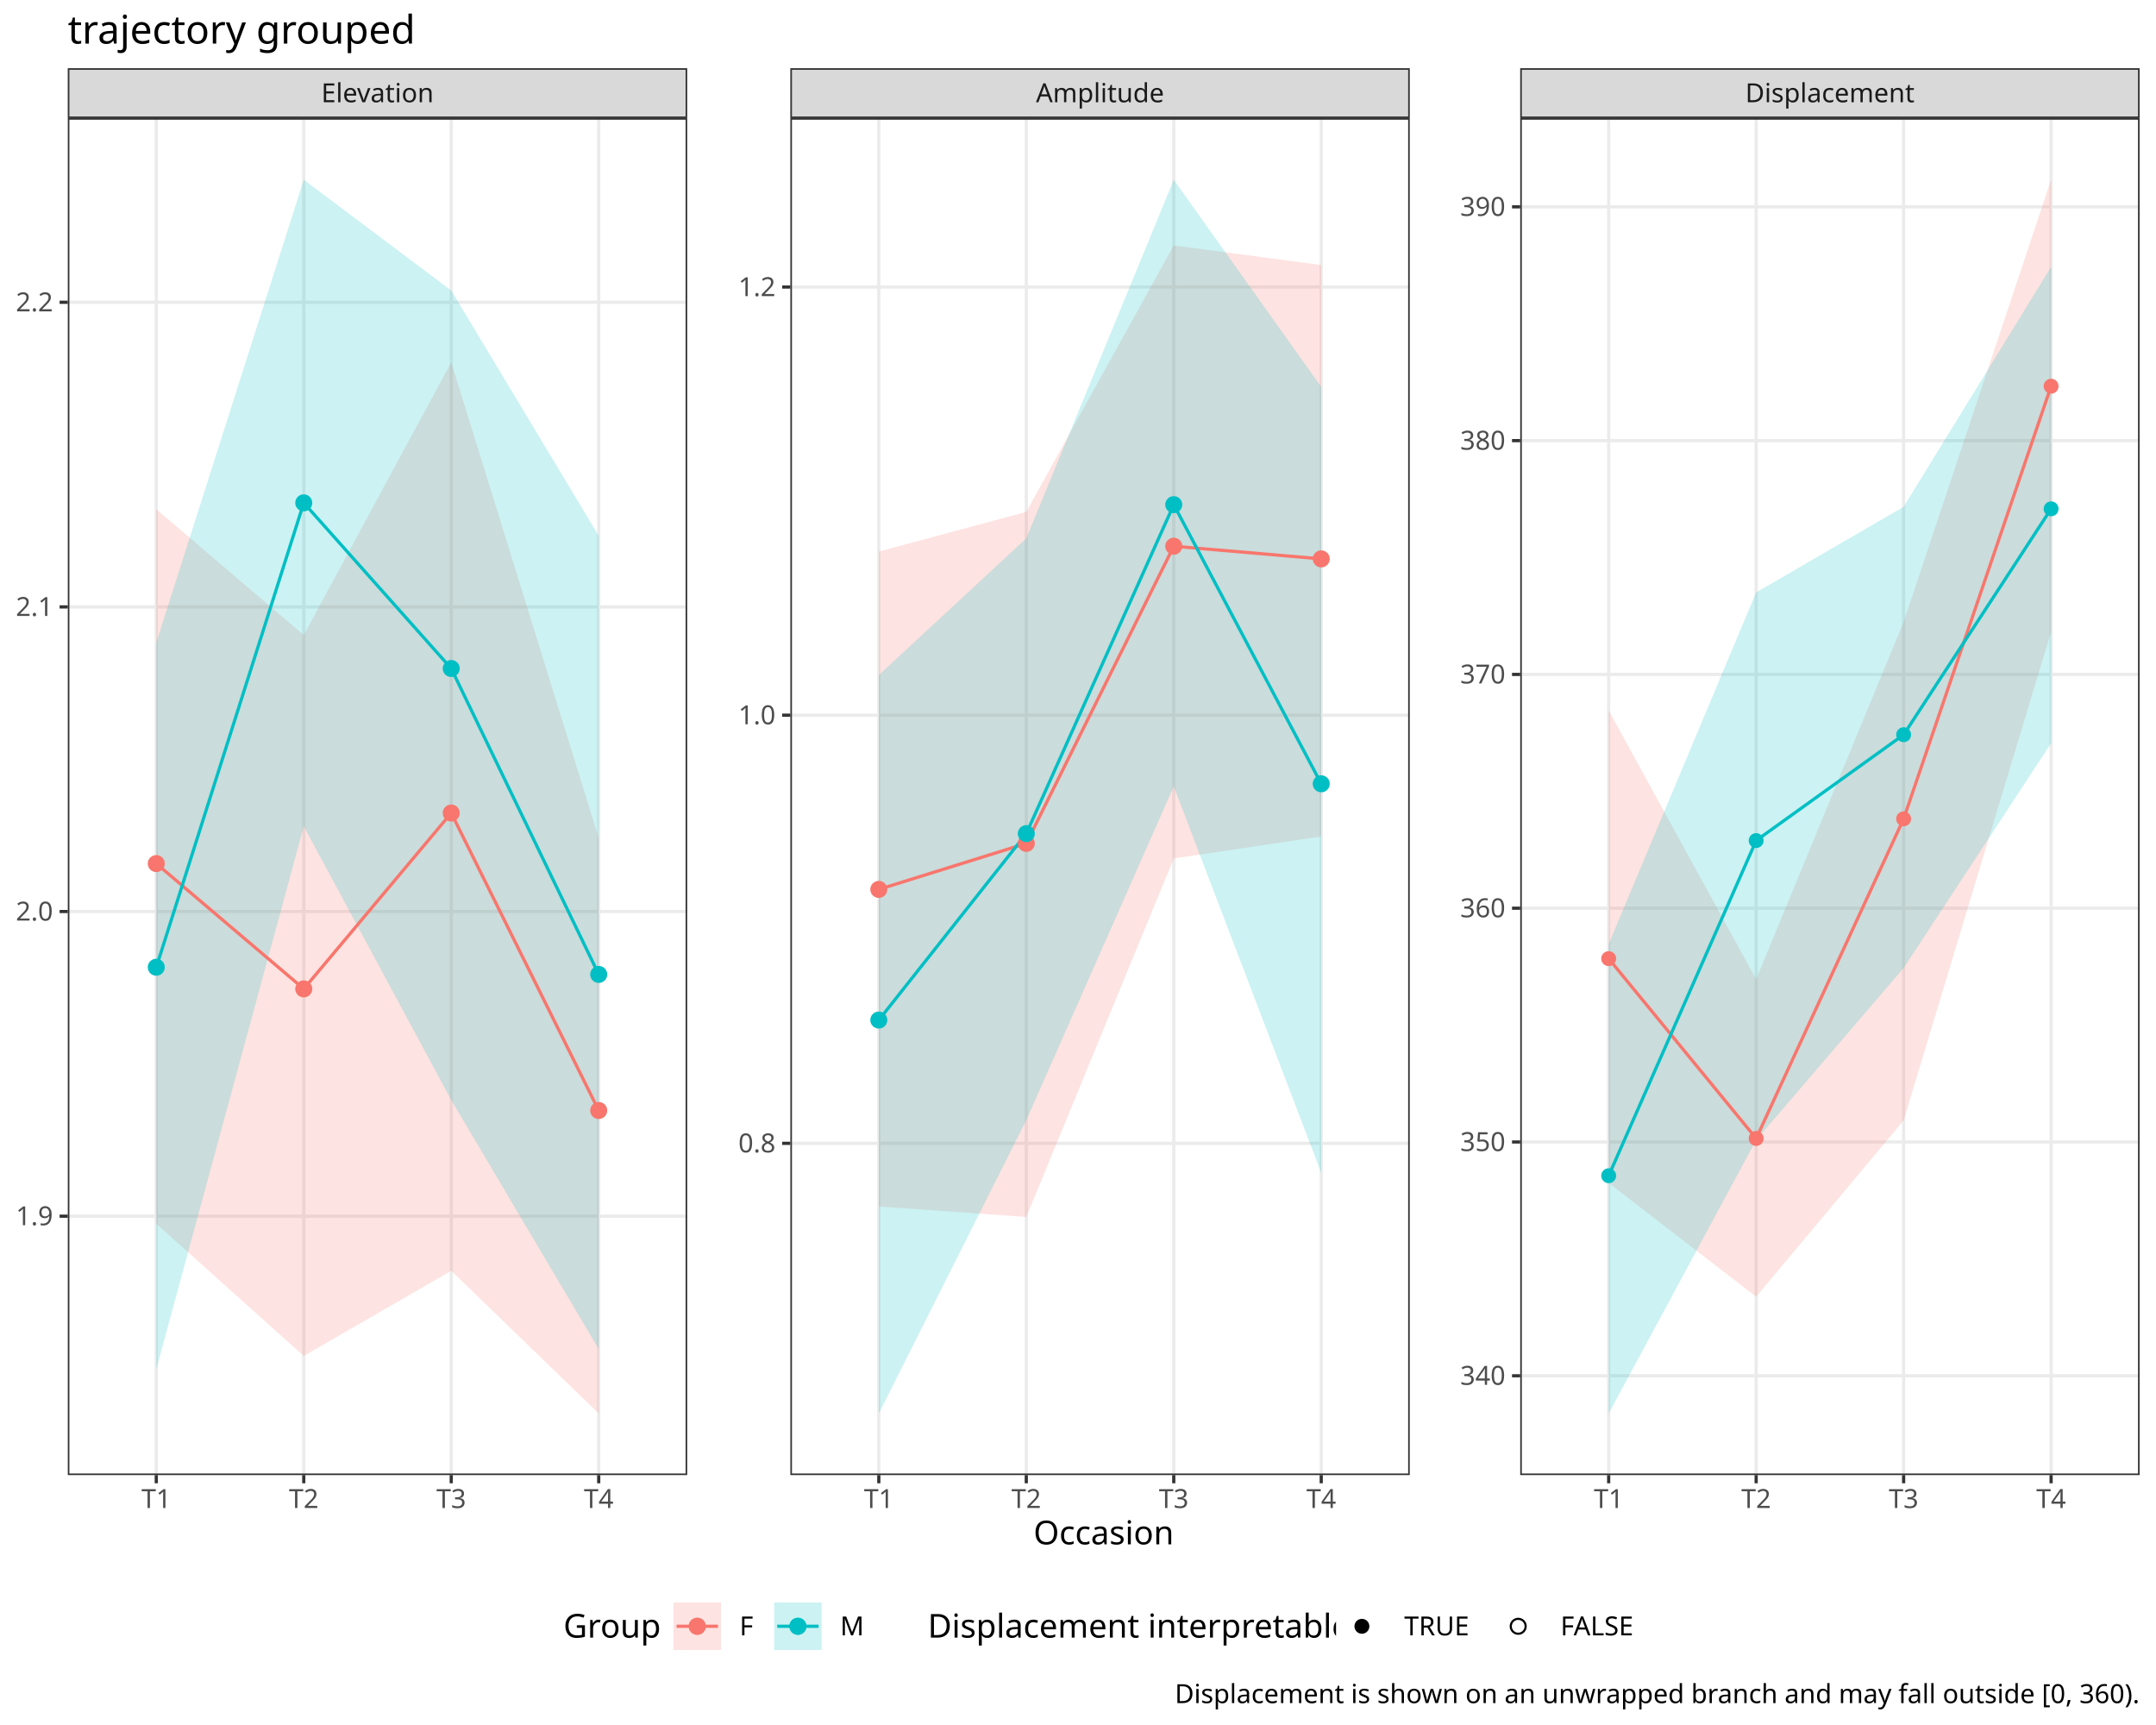
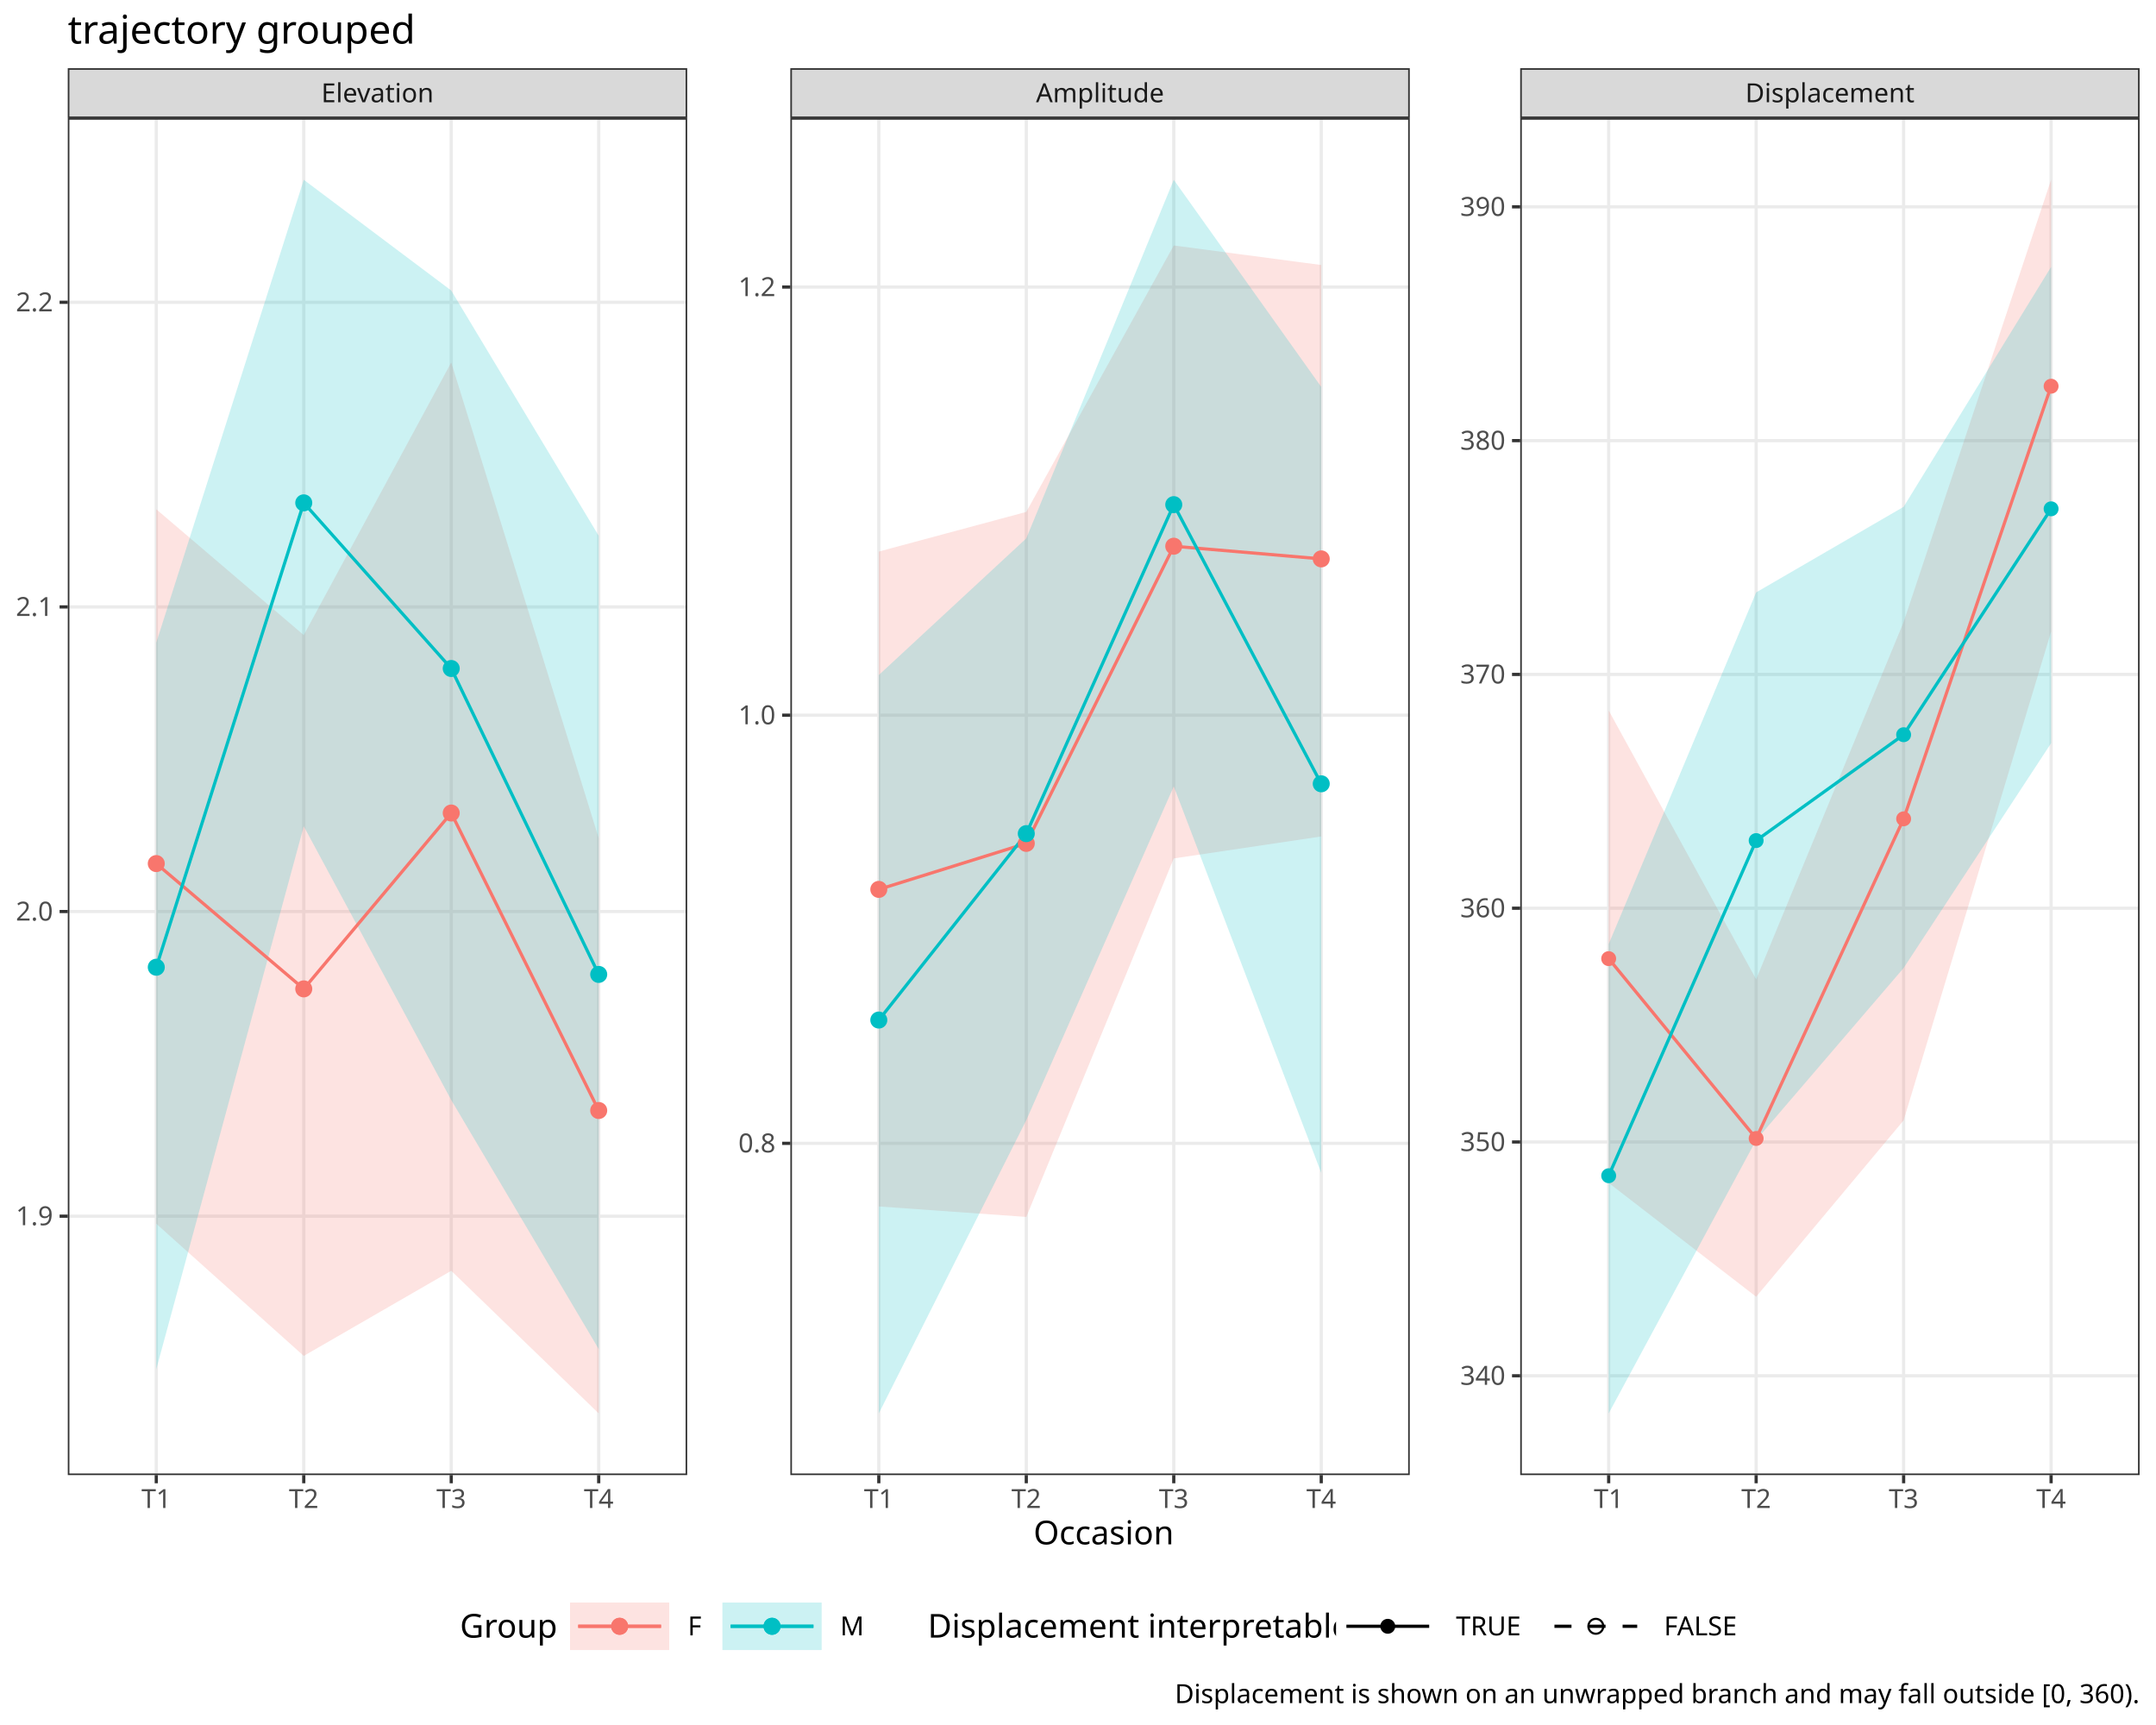
<svg xmlns="http://www.w3.org/2000/svg" class="svglite" data-engine-version="2.0" width="720.00pt" height="576.00pt" viewBox="0 0 720.00 576.00">
  <defs>
    <style type="text/css">
    .svglite line, .svglite polyline, .svglite polygon, .svglite path, .svglite rect, .svglite circle {
      fill: none;
      stroke: #000000;
      stroke-linecap: round;
      stroke-linejoin: round;
      stroke-miterlimit: 10.00;
    }
  </style>
  </defs>
  <rect width="100%" height="100%" style="stroke: none; fill: #FFFFFF;" />
  <defs>
    <clipPath id="cpMC4wMHw3MjAuMDB8MC4wMHw1NzYuMDA=">
      <rect x="0.00" y="0.00" width="720.00" height="576.00" />
    </clipPath>
  </defs>
  <g clip-path="url(#cpMC4wMHw3MjAuMDB8MC4wMHw1NzYuMDA=)">
    <rect x="0" y="0.00" width="720.00" height="576.00" style="stroke-width: 1.07; stroke: #FFFFFF; fill: #FFFFFF;" />
  </g>
  <defs>
    <clipPath id="cpMjIuNjR8MjI5LjQ5fDM5LjQzfDQ5Mi41NQ==">
      <rect x="22.64" y="39.43" width="206.85" height="453.12" />
    </clipPath>
  </defs>
  <g clip-path="url(#cpMjIuNjR8MjI5LjQ5fDM5LjQzfDQ5Mi41NQ==)">
    <rect x="22.64" y="39.43" width="206.85" height="453.12" style="stroke-width: 1.07; stroke: none; fill: #FFFFFF;" />
    <polyline points="22.64,406.10 229.49,406.10 " style="stroke-width: 1.07; stroke: #EBEBEB; stroke-linecap: butt;" />
    <polyline points="22.64,304.37 229.49,304.37 " style="stroke-width: 1.07; stroke: #EBEBEB; stroke-linecap: butt;" />
    <polyline points="22.64,202.65 229.49,202.65 " style="stroke-width: 1.07; stroke: #EBEBEB; stroke-linecap: butt;" />
    <polyline points="22.64,100.93 229.49,100.93 " style="stroke-width: 1.07; stroke: #EBEBEB; stroke-linecap: butt;" />
    <polyline points="52.19,492.55 52.19,39.43 " style="stroke-width: 1.07; stroke: #EBEBEB; stroke-linecap: butt;" />
    <polyline points="101.44,492.55 101.44,39.43 " style="stroke-width: 1.07; stroke: #EBEBEB; stroke-linecap: butt;" />
    <polyline points="150.69,492.55 150.69,39.43 " style="stroke-width: 1.07; stroke: #EBEBEB; stroke-linecap: butt;" />
    <polyline points="199.94,492.55 199.94,39.43 " style="stroke-width: 1.07; stroke: #EBEBEB; stroke-linecap: butt;" />
    <polygon points="52.19,170.05 101.44,212.07 150.69,121.03 199.94,279.85 199.94,471.96 150.69,424.33 101.44,452.76 52.19,408.62 " style="stroke-width: 0.00; stroke: none; stroke-linecap: butt; fill: #F8766D; fill-opacity: 0.20;" />
    <polyline points="52.19,170.05 101.44,212.07 150.69,121.03 199.94,279.85 " style="stroke-width: 1.07; stroke: none; stroke-linecap: butt;" />
    <polyline points="199.94,471.96 150.69,424.33 101.44,452.76 52.19,408.62 " style="stroke-width: 1.07; stroke: none; stroke-linecap: butt;" />
    <polygon points="52.19,214.59 101.44,60.03 150.69,97.01 199.94,178.90 199.94,450.47 150.69,367.31 101.44,275.90 52.19,457.20 " style="stroke-width: 0.00; stroke: none; stroke-linecap: butt; fill: #00BFC4; fill-opacity: 0.20;" />
    <polyline points="52.19,214.59 101.44,60.03 150.69,97.01 199.94,178.90 " style="stroke-width: 1.07; stroke: none; stroke-linecap: butt;" />
    <polyline points="199.94,450.47 150.69,367.31 101.44,275.90 52.19,457.20 " style="stroke-width: 1.07; stroke: none; stroke-linecap: butt;" />
    <polyline points="52.19,288.36 101.44,330.20 150.69,271.48 199.94,370.81 " style="stroke-width: 1.07; stroke: #F8766D; stroke-linecap: butt;" />
    <polyline points="52.19,322.97 101.44,167.91 150.69,223.22 199.94,325.37 " style="stroke-width: 1.07; stroke: #00BFC4; stroke-linecap: butt;" />
    <circle cx="52.19" cy="288.36" r="2.49" style="stroke-width: 0.71; stroke: #F8766D; fill: #F8766D;" />
    <circle cx="101.44" cy="330.20" r="2.49" style="stroke-width: 0.71; stroke: #F8766D; fill: #F8766D;" />
    <circle cx="150.69" cy="271.48" r="2.49" style="stroke-width: 0.71; stroke: #F8766D; fill: #F8766D;" />
    <circle cx="199.94" cy="370.81" r="2.49" style="stroke-width: 0.71; stroke: #F8766D; fill: #F8766D;" />
    <circle cx="52.19" cy="322.97" r="2.49" style="stroke-width: 0.71; stroke: #00BFC4; fill: #00BFC4;" />
    <circle cx="101.44" cy="167.91" r="2.49" style="stroke-width: 0.71; stroke: #00BFC4; fill: #00BFC4;" />
    <circle cx="150.69" cy="223.22" r="2.49" style="stroke-width: 0.71; stroke: #00BFC4; fill: #00BFC4;" />
    <circle cx="199.94" cy="325.37" r="2.49" style="stroke-width: 0.71; stroke: #00BFC4; fill: #00BFC4;" />
    <rect x="22.64" y="39.43" width="206.85" height="453.12" style="stroke-width: 1.07; stroke: #333333;" />
  </g>
  <g clip-path="url(#cpMC4wMHw3MjAuMDB8MC4wMHw1NzYuMDA=)">
</g>
  <defs>
    <clipPath id="cpMjYzLjk0fDQ3MC43OHwzOS40M3w0OTIuNTU=">
      <rect x="263.94" y="39.43" width="206.85" height="453.12" />
    </clipPath>
  </defs>
  <g clip-path="url(#cpMjYzLjk0fDQ3MC43OHwzOS40M3w0OTIuNTU=)">
    <rect x="263.94" y="39.43" width="206.85" height="453.12" style="stroke-width: 1.07; stroke: none; fill: #FFFFFF;" />
    <polyline points="263.94,381.78 470.78,381.78 " style="stroke-width: 1.07; stroke: #EBEBEB; stroke-linecap: butt;" />
    <polyline points="263.94,238.81 470.78,238.81 " style="stroke-width: 1.07; stroke: #EBEBEB; stroke-linecap: butt;" />
    <polyline points="263.94,95.85 470.78,95.85 " style="stroke-width: 1.07; stroke: #EBEBEB; stroke-linecap: butt;" />
    <polyline points="293.48,492.55 293.48,39.43 " style="stroke-width: 1.07; stroke: #EBEBEB; stroke-linecap: butt;" />
    <polyline points="342.73,492.55 342.73,39.43 " style="stroke-width: 1.07; stroke: #EBEBEB; stroke-linecap: butt;" />
    <polyline points="391.98,492.55 391.98,39.43 " style="stroke-width: 1.07; stroke: #EBEBEB; stroke-linecap: butt;" />
    <polyline points="441.23,492.55 441.23,39.43 " style="stroke-width: 1.07; stroke: #EBEBEB; stroke-linecap: butt;" />
    <polygon points="293.48,184.17 342.73,170.93 391.98,81.97 441.23,88.49 441.23,279.30 391.98,286.64 342.73,406.35 293.48,402.85 " style="stroke-width: 0.00; stroke: none; stroke-linecap: butt; fill: #F8766D; fill-opacity: 0.20;" />
    <polyline points="293.48,184.17 342.73,170.93 391.98,81.97 441.23,88.49 " style="stroke-width: 1.07; stroke: none; stroke-linecap: butt;" />
    <polyline points="441.23,279.30 391.98,286.64 342.73,406.35 293.48,402.85 " style="stroke-width: 1.07; stroke: none; stroke-linecap: butt;" />
    <polygon points="293.48,225.40 342.73,179.77 391.98,60.03 441.23,129.19 441.23,391.63 391.98,262.58 342.73,374.04 293.48,471.96 " style="stroke-width: 0.00; stroke: none; stroke-linecap: butt; fill: #00BFC4; fill-opacity: 0.20;" />
    <polyline points="293.48,225.40 342.73,179.77 391.98,60.03 441.23,129.19 " style="stroke-width: 1.07; stroke: none; stroke-linecap: butt;" />
    <polyline points="441.23,391.63 391.98,262.58 342.73,374.04 293.48,471.96 " style="stroke-width: 1.07; stroke: none; stroke-linecap: butt;" />
    <polyline points="293.48,296.98 342.73,281.62 391.98,182.39 441.23,186.62 " style="stroke-width: 1.07; stroke: #F8766D; stroke-linecap: butt;" />
    <polyline points="293.48,340.61 342.73,278.36 391.98,168.51 441.23,261.72 " style="stroke-width: 1.07; stroke: #00BFC4; stroke-linecap: butt;" />
    <circle cx="293.48" cy="296.98" r="2.49" style="stroke-width: 0.71; stroke: #F8766D; fill: #F8766D;" />
    <circle cx="342.73" cy="281.62" r="2.49" style="stroke-width: 0.71; stroke: #F8766D; fill: #F8766D;" />
    <circle cx="391.98" cy="182.39" r="2.49" style="stroke-width: 0.71; stroke: #F8766D; fill: #F8766D;" />
    <circle cx="441.23" cy="186.62" r="2.49" style="stroke-width: 0.71; stroke: #F8766D; fill: #F8766D;" />
    <circle cx="293.48" cy="340.61" r="2.49" style="stroke-width: 0.71; stroke: #00BFC4; fill: #00BFC4;" />
    <circle cx="342.73" cy="278.36" r="2.49" style="stroke-width: 0.71; stroke: #00BFC4; fill: #00BFC4;" />
    <circle cx="391.98" cy="168.51" r="2.49" style="stroke-width: 0.71; stroke: #00BFC4; fill: #00BFC4;" />
    <circle cx="441.23" cy="261.72" r="2.49" style="stroke-width: 0.71; stroke: #00BFC4; fill: #00BFC4;" />
    <rect x="263.94" y="39.43" width="206.85" height="453.12" style="stroke-width: 1.07; stroke: #333333;" />
  </g>
  <g clip-path="url(#cpMC4wMHw3MjAuMDB8MC4wMHw1NzYuMDA=)">
</g>
  <defs>
    <clipPath id="cpNTA3LjY4fDcxNC41MnwzOS40M3w0OTIuNTU=">
      <rect x="507.68" y="39.43" width="206.85" height="453.12" />
    </clipPath>
  </defs>
  <g clip-path="url(#cpNTA3LjY4fDcxNC41MnwzOS40M3w0OTIuNTU=)">
    <rect x="507.68" y="39.43" width="206.85" height="453.12" style="stroke-width: 1.07; stroke: none; fill: #FFFFFF;" />
    <polyline points="507.68,459.39 714.52,459.39 " style="stroke-width: 1.07; stroke: #EBEBEB; stroke-linecap: butt;" />
    <polyline points="507.68,381.32 714.52,381.32 " style="stroke-width: 1.07; stroke: #EBEBEB; stroke-linecap: butt;" />
    <polyline points="507.68,303.26 714.52,303.26 " style="stroke-width: 1.07; stroke: #EBEBEB; stroke-linecap: butt;" />
    <polyline points="507.68,225.19 714.52,225.19 " style="stroke-width: 1.07; stroke: #EBEBEB; stroke-linecap: butt;" />
    <polyline points="507.68,147.13 714.52,147.13 " style="stroke-width: 1.07; stroke: #EBEBEB; stroke-linecap: butt;" />
    <polyline points="507.68,69.06 714.52,69.06 " style="stroke-width: 1.07; stroke: #EBEBEB; stroke-linecap: butt;" />
    <polyline points="537.22,492.55 537.22,39.43 " style="stroke-width: 1.07; stroke: #EBEBEB; stroke-linecap: butt;" />
    <polyline points="586.47,492.55 586.47,39.43 " style="stroke-width: 1.07; stroke: #EBEBEB; stroke-linecap: butt;" />
    <polyline points="635.72,492.55 635.72,39.43 " style="stroke-width: 1.07; stroke: #EBEBEB; stroke-linecap: butt;" />
    <polyline points="684.97,492.55 684.97,39.43 " style="stroke-width: 1.07; stroke: #EBEBEB; stroke-linecap: butt;" />
    <polygon points="537.22,237.23 586.47,327.01 635.72,207.71 684.97,60.03 684.97,210.92 635.72,374.10 586.47,433.00 537.22,394.99 " style="stroke-width: 0.00; stroke: none; stroke-linecap: butt; fill: #F8766D; fill-opacity: 0.20;" />
    <polyline points="537.22,237.23 586.47,327.01 635.72,207.71 684.97,60.03 " style="stroke-width: 1.07; stroke: none; stroke-linecap: butt;" />
    <polyline points="684.97,210.92 635.72,374.10 586.47,433.00 537.22,394.99 " style="stroke-width: 1.07; stroke: none; stroke-linecap: butt;" />
    <polygon points="537.22,315.24 586.47,197.81 635.72,169.23 684.97,89.12 684.97,248.16 635.72,323.23 586.47,380.67 537.22,471.96 " style="stroke-width: 0.00; stroke: none; stroke-linecap: butt; fill: #00BFC4; fill-opacity: 0.20;" />
    <polyline points="537.22,315.24 586.47,197.81 635.72,169.23 684.97,89.12 " style="stroke-width: 1.07; stroke: none; stroke-linecap: butt;" />
    <polyline points="684.97,248.16 635.72,323.23 586.47,380.67 537.22,471.96 " style="stroke-width: 1.07; stroke: none; stroke-linecap: butt;" />
-     <polyline points="537.22,320.10 586.47,380.15 635.72,273.42 684.97,128.96 " style="stroke-width: 1.07; stroke: #F8766D; stroke-linecap: butt;" />
-     <polyline points="537.22,392.59 586.47,280.68 635.72,245.33 684.97,169.90 " style="stroke-width: 1.07; stroke: #00BFC4; stroke-linecap: butt;" />
+     <line x1="537.22" y1="320.10" x2="586.47" y2="380.15" style="stroke-width: 1.07; stroke: #F8766D; stroke-linecap: butt;" />
+     <line x1="586.47" y1="380.15" x2="635.72" y2="273.42" style="stroke-width: 1.07; stroke: #F8766D; stroke-linecap: butt;" />
+     <line x1="635.72" y1="273.42" x2="684.97" y2="128.96" style="stroke-width: 1.07; stroke: #F8766D; stroke-linecap: butt;" />
+     <line x1="537.22" y1="392.59" x2="586.47" y2="280.68" style="stroke-width: 1.07; stroke: #00BFC4; stroke-linecap: butt;" />
+     <line x1="586.47" y1="280.68" x2="635.72" y2="245.33" style="stroke-width: 1.07; stroke: #00BFC4; stroke-linecap: butt;" />
+     <line x1="635.72" y1="245.33" x2="684.97" y2="169.90" style="stroke-width: 1.07; stroke: #00BFC4; stroke-linecap: butt;" />
    <circle cx="537.22" cy="320.10" r="2.49" style="stroke-width: 0.71; stroke: none; fill: #F8766D;" />
    <circle cx="586.47" cy="380.15" r="2.49" style="stroke-width: 0.71; stroke: none; fill: #F8766D;" />
    <circle cx="635.72" cy="273.42" r="2.49" style="stroke-width: 0.71; stroke: none; fill: #F8766D;" />
    <circle cx="684.97" cy="128.96" r="2.49" style="stroke-width: 0.71; stroke: none; fill: #F8766D;" />
    <circle cx="537.22" cy="392.59" r="2.49" style="stroke-width: 0.71; stroke: none; fill: #00BFC4;" />
    <circle cx="586.47" cy="280.68" r="2.49" style="stroke-width: 0.71; stroke: none; fill: #00BFC4;" />
    <circle cx="635.72" cy="245.33" r="2.49" style="stroke-width: 0.71; stroke: none; fill: #00BFC4;" />
    <circle cx="684.97" cy="169.90" r="2.49" style="stroke-width: 0.71; stroke: none; fill: #00BFC4;" />
    <rect x="507.68" y="39.43" width="206.85" height="453.12" style="stroke-width: 1.07; stroke: #333333;" />
  </g>
  <g clip-path="url(#cpMC4wMHw3MjAuMDB8MC4wMHw1NzYuMDA=)">
</g>
  <defs>
    <clipPath id="cpMjIuNjR8MjI5LjQ5fDIyLjc4fDM5LjQz">
      <rect x="22.64" y="22.78" width="206.85" height="16.65" />
    </clipPath>
  </defs>
  <g clip-path="url(#cpMjIuNjR8MjI5LjQ5fDIyLjc4fDM5LjQz)">
    <rect x="22.64" y="22.78" width="206.85" height="16.65" style="stroke-width: 1.07; stroke: #333333; fill: #D9D9D9;" />
    <text x="126.07" y="34.14" text-anchor="middle" style="font-size: 8.80px; fill: #1A1A1A; font-family: sans;" textLength="36.20px" lengthAdjust="spacingAndGlyphs">Elevation</text>
  </g>
  <g clip-path="url(#cpMC4wMHw3MjAuMDB8MC4wMHw1NzYuMDA=)">
</g>
  <defs>
    <clipPath id="cpMjYzLjk0fDQ3MC43OHwyMi43OHwzOS40Mw==">
      <rect x="263.94" y="22.78" width="206.85" height="16.65" />
    </clipPath>
  </defs>
  <g clip-path="url(#cpMjYzLjk0fDQ3MC43OHwyMi43OHwzOS40Mw==)">
    <rect x="263.94" y="22.78" width="206.85" height="16.65" style="stroke-width: 1.07; stroke: #333333; fill: #D9D9D9;" />
    <text x="367.36" y="34.14" text-anchor="middle" style="font-size: 8.80px; fill: #1A1A1A; font-family: sans;" textLength="39.14px" lengthAdjust="spacingAndGlyphs">Amplitude</text>
  </g>
  <g clip-path="url(#cpMC4wMHw3MjAuMDB8MC4wMHw1NzYuMDA=)">
</g>
  <defs>
    <clipPath id="cpNTA3LjY4fDcxNC41MnwyMi43OHwzOS40Mw==">
      <rect x="507.68" y="22.78" width="206.85" height="16.65" />
    </clipPath>
  </defs>
  <g clip-path="url(#cpNTA3LjY4fDcxNC41MnwyMi43OHwzOS40Mw==)">
    <rect x="507.68" y="22.78" width="206.85" height="16.65" style="stroke-width: 1.07; stroke: #333333; fill: #D9D9D9;" />
    <text x="611.10" y="34.14" text-anchor="middle" style="font-size: 8.80px; fill: #1A1A1A; font-family: sans;" textLength="53.32px" lengthAdjust="spacingAndGlyphs">Displacement</text>
  </g>
  <g clip-path="url(#cpMC4wMHw3MjAuMDB8MC4wMHw1NzYuMDA=)">
    <polyline points="52.19,495.29 52.19,492.55 " style="stroke-width: 1.07; stroke: #333333; stroke-linecap: butt;" />
    <polyline points="101.44,495.29 101.44,492.55 " style="stroke-width: 1.07; stroke: #333333; stroke-linecap: butt;" />
    <polyline points="150.69,495.29 150.69,492.55 " style="stroke-width: 1.07; stroke: #333333; stroke-linecap: butt;" />
    <polyline points="199.94,495.29 199.94,492.55 " style="stroke-width: 1.07; stroke: #333333; stroke-linecap: butt;" />
    <text x="52.19" y="503.54" text-anchor="middle" style="font-size: 8.80px; fill: #4D4D4D; font-family: sans;" textLength="10.27px" lengthAdjust="spacingAndGlyphs">T1</text>
    <text x="101.44" y="503.54" text-anchor="middle" style="font-size: 8.80px; fill: #4D4D4D; font-family: sans;" textLength="10.27px" lengthAdjust="spacingAndGlyphs">T2</text>
    <text x="150.69" y="503.54" text-anchor="middle" style="font-size: 8.80px; fill: #4D4D4D; font-family: sans;" textLength="10.27px" lengthAdjust="spacingAndGlyphs">T3</text>
    <text x="199.94" y="503.54" text-anchor="middle" style="font-size: 8.80px; fill: #4D4D4D; font-family: sans;" textLength="10.27px" lengthAdjust="spacingAndGlyphs">T4</text>
    <polyline points="293.48,495.29 293.48,492.55 " style="stroke-width: 1.07; stroke: #333333; stroke-linecap: butt;" />
    <polyline points="342.73,495.29 342.73,492.55 " style="stroke-width: 1.07; stroke: #333333; stroke-linecap: butt;" />
    <polyline points="391.98,495.29 391.98,492.55 " style="stroke-width: 1.07; stroke: #333333; stroke-linecap: butt;" />
    <polyline points="441.23,495.29 441.23,492.55 " style="stroke-width: 1.07; stroke: #333333; stroke-linecap: butt;" />
    <text x="293.48" y="503.54" text-anchor="middle" style="font-size: 8.80px; fill: #4D4D4D; font-family: sans;" textLength="10.27px" lengthAdjust="spacingAndGlyphs">T1</text>
    <text x="342.73" y="503.54" text-anchor="middle" style="font-size: 8.80px; fill: #4D4D4D; font-family: sans;" textLength="10.27px" lengthAdjust="spacingAndGlyphs">T2</text>
    <text x="391.98" y="503.54" text-anchor="middle" style="font-size: 8.80px; fill: #4D4D4D; font-family: sans;" textLength="10.27px" lengthAdjust="spacingAndGlyphs">T3</text>
    <text x="441.23" y="503.54" text-anchor="middle" style="font-size: 8.80px; fill: #4D4D4D; font-family: sans;" textLength="10.27px" lengthAdjust="spacingAndGlyphs">T4</text>
    <polyline points="537.22,495.29 537.22,492.55 " style="stroke-width: 1.07; stroke: #333333; stroke-linecap: butt;" />
    <polyline points="586.47,495.29 586.47,492.55 " style="stroke-width: 1.07; stroke: #333333; stroke-linecap: butt;" />
    <polyline points="635.72,495.29 635.72,492.55 " style="stroke-width: 1.07; stroke: #333333; stroke-linecap: butt;" />
    <polyline points="684.97,495.29 684.97,492.55 " style="stroke-width: 1.07; stroke: #333333; stroke-linecap: butt;" />
    <text x="537.22" y="503.54" text-anchor="middle" style="font-size: 8.80px; fill: #4D4D4D; font-family: sans;" textLength="10.27px" lengthAdjust="spacingAndGlyphs">T1</text>
    <text x="586.47" y="503.54" text-anchor="middle" style="font-size: 8.80px; fill: #4D4D4D; font-family: sans;" textLength="10.27px" lengthAdjust="spacingAndGlyphs">T2</text>
    <text x="635.72" y="503.54" text-anchor="middle" style="font-size: 8.80px; fill: #4D4D4D; font-family: sans;" textLength="10.27px" lengthAdjust="spacingAndGlyphs">T3</text>
    <text x="684.97" y="503.54" text-anchor="middle" style="font-size: 8.80px; fill: #4D4D4D; font-family: sans;" textLength="10.27px" lengthAdjust="spacingAndGlyphs">T4</text>
    <text x="502.74" y="462.41" text-anchor="end" style="font-size: 8.80px; fill: #4D4D4D; font-family: sans;" textLength="14.68px" lengthAdjust="spacingAndGlyphs">340</text>
    <text x="502.74" y="384.35" text-anchor="end" style="font-size: 8.80px; fill: #4D4D4D; font-family: sans;" textLength="14.68px" lengthAdjust="spacingAndGlyphs">350</text>
    <text x="502.74" y="306.29" text-anchor="end" style="font-size: 8.80px; fill: #4D4D4D; font-family: sans;" textLength="14.68px" lengthAdjust="spacingAndGlyphs">360</text>
    <text x="502.74" y="228.22" text-anchor="end" style="font-size: 8.80px; fill: #4D4D4D; font-family: sans;" textLength="14.68px" lengthAdjust="spacingAndGlyphs">370</text>
    <text x="502.74" y="150.16" text-anchor="end" style="font-size: 8.80px; fill: #4D4D4D; font-family: sans;" textLength="14.68px" lengthAdjust="spacingAndGlyphs">380</text>
    <text x="502.74" y="72.09" text-anchor="end" style="font-size: 8.80px; fill: #4D4D4D; font-family: sans;" textLength="14.68px" lengthAdjust="spacingAndGlyphs">390</text>
    <polyline points="504.94,459.39 507.68,459.39 " style="stroke-width: 1.07; stroke: #333333; stroke-linecap: butt;" />
    <polyline points="504.94,381.32 507.68,381.32 " style="stroke-width: 1.07; stroke: #333333; stroke-linecap: butt;" />
    <polyline points="504.94,303.26 507.68,303.26 " style="stroke-width: 1.07; stroke: #333333; stroke-linecap: butt;" />
    <polyline points="504.94,225.19 507.68,225.19 " style="stroke-width: 1.07; stroke: #333333; stroke-linecap: butt;" />
    <polyline points="504.94,147.13 507.68,147.13 " style="stroke-width: 1.07; stroke: #333333; stroke-linecap: butt;" />
    <polyline points="504.94,69.06 507.68,69.06 " style="stroke-width: 1.07; stroke: #333333; stroke-linecap: butt;" />
    <text x="259.00" y="384.80" text-anchor="end" style="font-size: 8.80px; fill: #4D4D4D; font-family: sans;" textLength="12.23px" lengthAdjust="spacingAndGlyphs">0.8</text>
    <text x="259.00" y="241.84" text-anchor="end" style="font-size: 8.80px; fill: #4D4D4D; font-family: sans;" textLength="12.23px" lengthAdjust="spacingAndGlyphs">1.0</text>
    <text x="259.00" y="98.88" text-anchor="end" style="font-size: 8.80px; fill: #4D4D4D; font-family: sans;" textLength="12.23px" lengthAdjust="spacingAndGlyphs">1.2</text>
    <polyline points="261.20,381.78 263.94,381.78 " style="stroke-width: 1.07; stroke: #333333; stroke-linecap: butt;" />
    <polyline points="261.20,238.81 263.94,238.81 " style="stroke-width: 1.07; stroke: #333333; stroke-linecap: butt;" />
    <polyline points="261.20,95.85 263.94,95.85 " style="stroke-width: 1.07; stroke: #333333; stroke-linecap: butt;" />
    <text x="17.71" y="409.12" text-anchor="end" style="font-size: 8.80px; fill: #4D4D4D; font-family: sans;" textLength="12.23px" lengthAdjust="spacingAndGlyphs">1.9</text>
    <text x="17.71" y="307.40" text-anchor="end" style="font-size: 8.80px; fill: #4D4D4D; font-family: sans;" textLength="12.23px" lengthAdjust="spacingAndGlyphs">2.0</text>
    <text x="17.71" y="205.68" text-anchor="end" style="font-size: 8.80px; fill: #4D4D4D; font-family: sans;" textLength="12.23px" lengthAdjust="spacingAndGlyphs">2.1</text>
    <text x="17.71" y="103.96" text-anchor="end" style="font-size: 8.80px; fill: #4D4D4D; font-family: sans;" textLength="12.23px" lengthAdjust="spacingAndGlyphs">2.2</text>
    <polyline points="19.90,406.10 22.64,406.10 " style="stroke-width: 1.07; stroke: #333333; stroke-linecap: butt;" />
    <polyline points="19.90,304.37 22.64,304.37 " style="stroke-width: 1.07; stroke: #333333; stroke-linecap: butt;" />
    <polyline points="19.90,202.65 22.64,202.65 " style="stroke-width: 1.07; stroke: #333333; stroke-linecap: butt;" />
    <polyline points="19.90,100.93 22.64,100.93 " style="stroke-width: 1.07; stroke: #333333; stroke-linecap: butt;" />
    <text x="368.58" y="515.68" text-anchor="middle" style="font-size: 11.00px; font-family: sans;" textLength="45.87px" lengthAdjust="spacingAndGlyphs">Occasion</text>
-     <rect x="182.67" y="528.92" width="110.72" height="28.24" style="stroke-width: 1.07; stroke: none; fill: #FFFFFF;" />
-     <text x="188.15" y="546.82" style="font-size: 11.00px; font-family: sans;" textLength="30.58px" lengthAdjust="spacingAndGlyphs">Group</text>
-     <rect x="224.21" y="534.40" width="17.28" height="17.28" style="stroke-width: 1.07; stroke: none; fill: #FFFFFF;" />
-     <rect x="224.92" y="535.11" width="15.86" height="15.86" style="stroke-width: 1.07; stroke: none; stroke-linecap: butt; fill: #F8766D; fill-opacity: 0.20;" />
-     <line x1="225.94" y1="543.04" x2="239.76" y2="543.04" style="stroke-width: 1.07; stroke: #F8766D; stroke-linecap: butt;" />
-     <circle cx="232.85" cy="543.04" r="2.49" style="stroke-width: 0.71; stroke: #F8766D; fill: #F8766D;" />
-     <circle cx="232.85" cy="543.04" r="2.49" style="stroke-width: 0.71; stroke: #F8766D; fill: #F8766D;" />
-     <rect x="257.82" y="534.40" width="17.28" height="17.28" style="stroke-width: 1.07; stroke: none; fill: #FFFFFF;" />
-     <rect x="258.53" y="535.11" width="15.86" height="15.86" style="stroke-width: 1.07; stroke: none; stroke-linecap: butt; fill: #00BFC4; fill-opacity: 0.20;" />
-     <line x1="259.55" y1="543.04" x2="273.37" y2="543.04" style="stroke-width: 1.07; stroke: #00BFC4; stroke-linecap: butt;" />
-     <circle cx="266.46" cy="543.04" r="2.49" style="stroke-width: 0.71; stroke: #00BFC4; fill: #00BFC4;" />
-     <circle cx="266.46" cy="543.04" r="2.49" style="stroke-width: 0.71; stroke: #00BFC4; fill: #00BFC4;" />
-     <text x="246.97" y="546.07" style="font-size: 8.80px; font-family: sans;" textLength="5.38px" lengthAdjust="spacingAndGlyphs">F</text>
+     <rect x="148.11" y="528.92" width="145.28" height="28.24" style="stroke-width: 1.07; stroke: none; fill: #FFFFFF;" />
+     <text x="153.59" y="546.82" style="font-size: 11.00px; font-family: sans;" textLength="30.58px" lengthAdjust="spacingAndGlyphs">Group</text>
+     <rect x="189.65" y="534.40" width="34.56" height="17.28" style="stroke-width: 1.07; stroke: none; fill: #FFFFFF;" />
+     <rect x="190.36" y="535.11" width="33.14" height="15.86" style="stroke-width: 1.07; stroke: none; stroke-linecap: butt; fill: #F8766D; fill-opacity: 0.20;" />
+     <line x1="193.10" y1="543.04" x2="220.75" y2="543.04" style="stroke-width: 1.07; stroke: #F8766D; stroke-linecap: butt;" />
+     <line x1="193.10" y1="543.04" x2="220.75" y2="543.04" style="stroke-width: 1.07; stroke: #F8766D; stroke-linecap: butt;" />
+     <circle cx="206.93" cy="543.04" r="2.49" style="stroke-width: 0.71; stroke: #F8766D; fill: #F8766D;" />
+     <circle cx="206.93" cy="543.04" r="2.49" style="stroke-width: 0.71; stroke: #F8766D; fill: #F8766D;" />
+     <rect x="240.54" y="534.40" width="34.56" height="17.28" style="stroke-width: 1.07; stroke: none; fill: #FFFFFF;" />
+     <rect x="241.25" y="535.11" width="33.14" height="15.86" style="stroke-width: 1.07; stroke: none; stroke-linecap: butt; fill: #00BFC4; fill-opacity: 0.20;" />
+     <line x1="244.00" y1="543.04" x2="271.65" y2="543.04" style="stroke-width: 1.07; stroke: #00BFC4; stroke-linecap: butt;" />
+     <line x1="244.00" y1="543.04" x2="271.65" y2="543.04" style="stroke-width: 1.07; stroke: #00BFC4; stroke-linecap: butt;" />
+     <circle cx="257.82" cy="543.04" r="2.49" style="stroke-width: 0.71; stroke: #00BFC4; fill: #00BFC4;" />
+     <circle cx="257.82" cy="543.04" r="2.49" style="stroke-width: 0.71; stroke: #00BFC4; fill: #00BFC4;" />
+     <text x="229.69" y="546.07" style="font-size: 8.80px; font-family: sans;" textLength="5.38px" lengthAdjust="spacingAndGlyphs">F</text>
    <text x="280.58" y="546.07" style="font-size: 8.80px; font-family: sans;" textLength="7.33px" lengthAdjust="spacingAndGlyphs">M</text>
-     <rect x="304.35" y="528.92" width="250.14" height="28.24" style="stroke-width: 1.07; stroke: none; fill: #FFFFFF;" />
+     <rect x="304.35" y="528.92" width="284.70" height="28.24" style="stroke-width: 1.07; stroke: none; fill: #FFFFFF;" />
    <text x="309.83" y="546.82" style="font-size: 11.00px; font-family: sans;" textLength="130.86px" lengthAdjust="spacingAndGlyphs">Displacement interpretable</text>
-     <rect x="446.17" y="534.40" width="17.28" height="17.28" style="stroke-width: 1.07; stroke: none; fill: #FFFFFF;" />
-     <circle cx="454.81" cy="543.04" r="2.49" style="stroke-width: 0.71; stroke: none; fill: #000000;" />
-     <rect x="498.37" y="534.40" width="17.28" height="17.28" style="stroke-width: 1.07; stroke: none; fill: #FFFFFF;" />
-     <circle cx="507.01" cy="543.04" r="2.49" style="stroke-width: 0.71;" />
-     <text x="468.93" y="546.07" style="font-size: 8.80px; font-family: sans;" textLength="23.96px" lengthAdjust="spacingAndGlyphs">TRUE</text>
-     <text x="521.13" y="546.07" style="font-size: 8.80px; font-family: sans;" textLength="27.88px" lengthAdjust="spacingAndGlyphs">FALSE</text>
+     <rect x="446.17" y="534.40" width="34.56" height="17.28" style="stroke-width: 1.07; stroke: none; fill: #FFFFFF;" />
+     <line x1="449.63" y1="543.04" x2="477.28" y2="543.04" style="stroke-width: 1.07; stroke-linecap: butt;" />
+     <circle cx="463.45" cy="543.04" r="2.49" style="stroke-width: 0.71; stroke: none; fill: #000000;" />
+     <rect x="515.65" y="534.40" width="34.56" height="17.28" style="stroke-width: 1.07; stroke: none; fill: #FFFFFF;" />
+     <line x1="519.11" y1="543.04" x2="546.75" y2="543.04" style="stroke-width: 1.07; stroke-dasharray: 5.69,5.69; stroke-linecap: butt;" />
+     <circle cx="532.93" cy="543.04" r="2.49" style="stroke-width: 0.71;" />
+     <text x="486.21" y="546.07" style="font-size: 8.80px; font-family: sans;" textLength="23.96px" lengthAdjust="spacingAndGlyphs">TRUE</text>
+     <text x="555.69" y="546.07" style="font-size: 8.80px; font-family: sans;" textLength="27.88px" lengthAdjust="spacingAndGlyphs">FALSE</text>
    <text x="22.64" y="14.56" style="font-size: 13.20px; font-family: sans;" textLength="106.41px" lengthAdjust="spacingAndGlyphs">trajectory grouped</text>
    <text x="714.52" y="568.69" text-anchor="end" style="font-size: 8.80px; font-family: sans;" textLength="305.28px" lengthAdjust="spacingAndGlyphs">Displacement is shown on an unwrapped branch and may fall outside [0, 360).</text>
  </g>
</svg>
